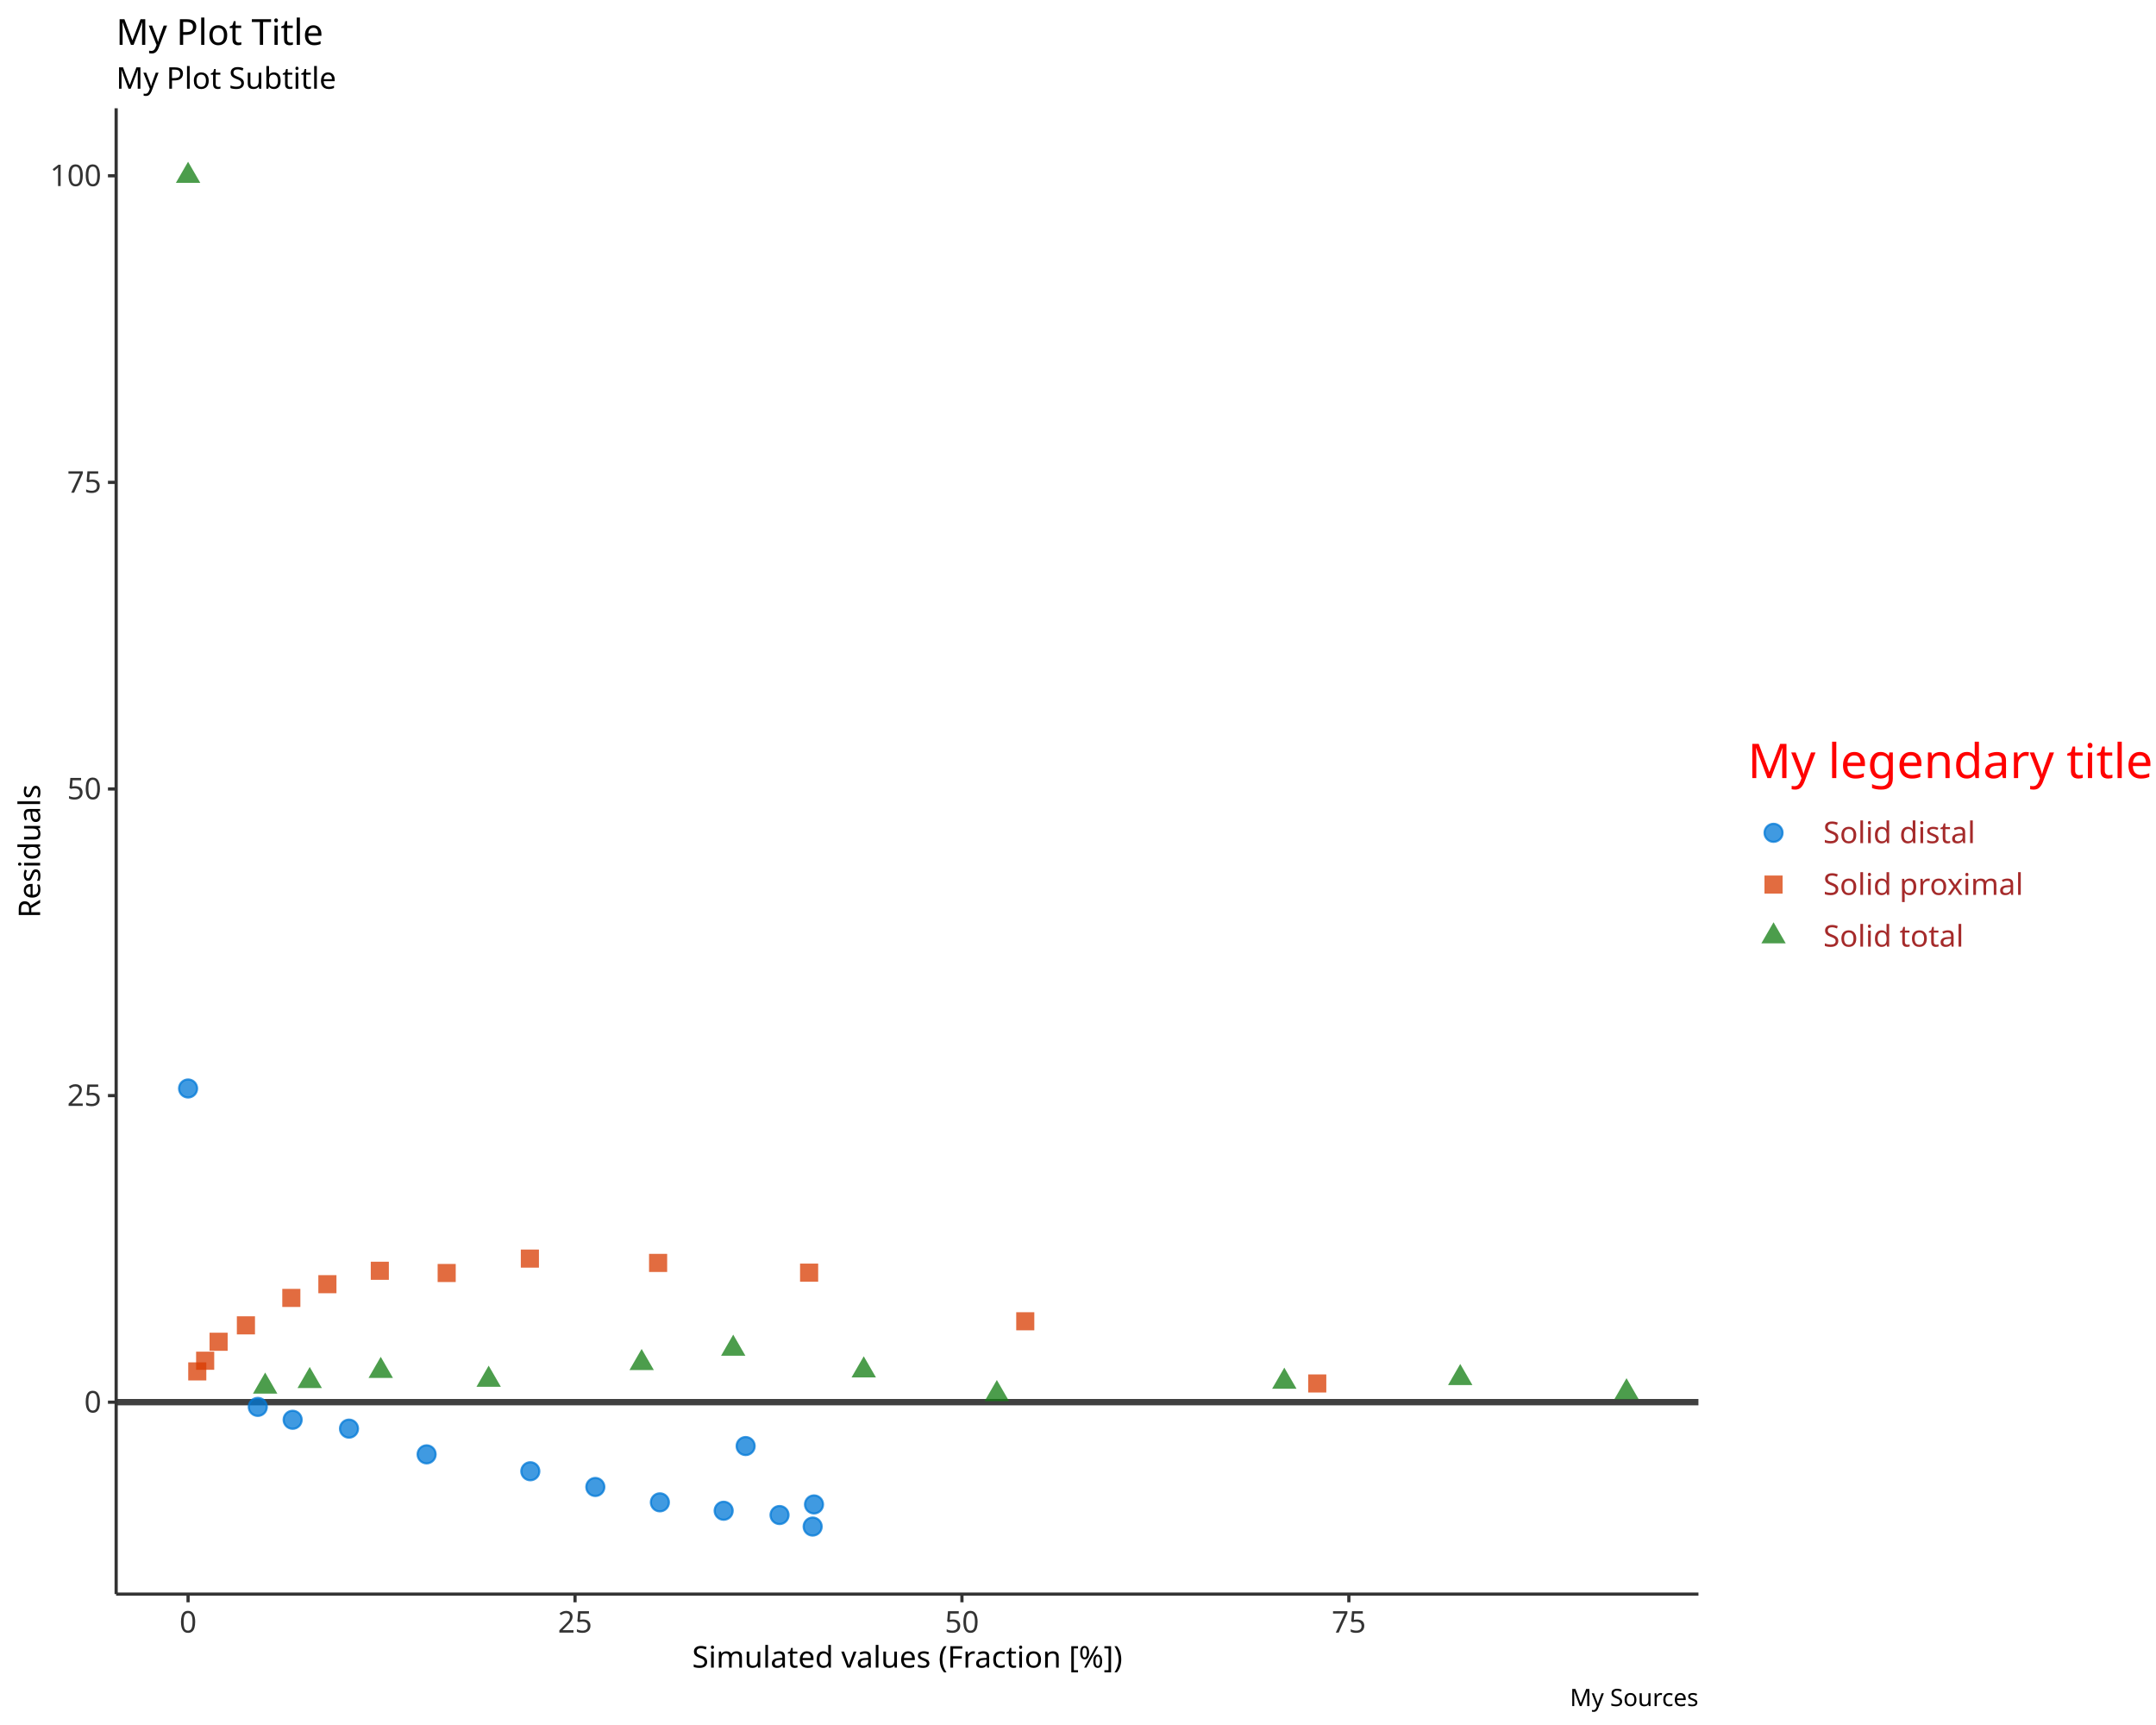
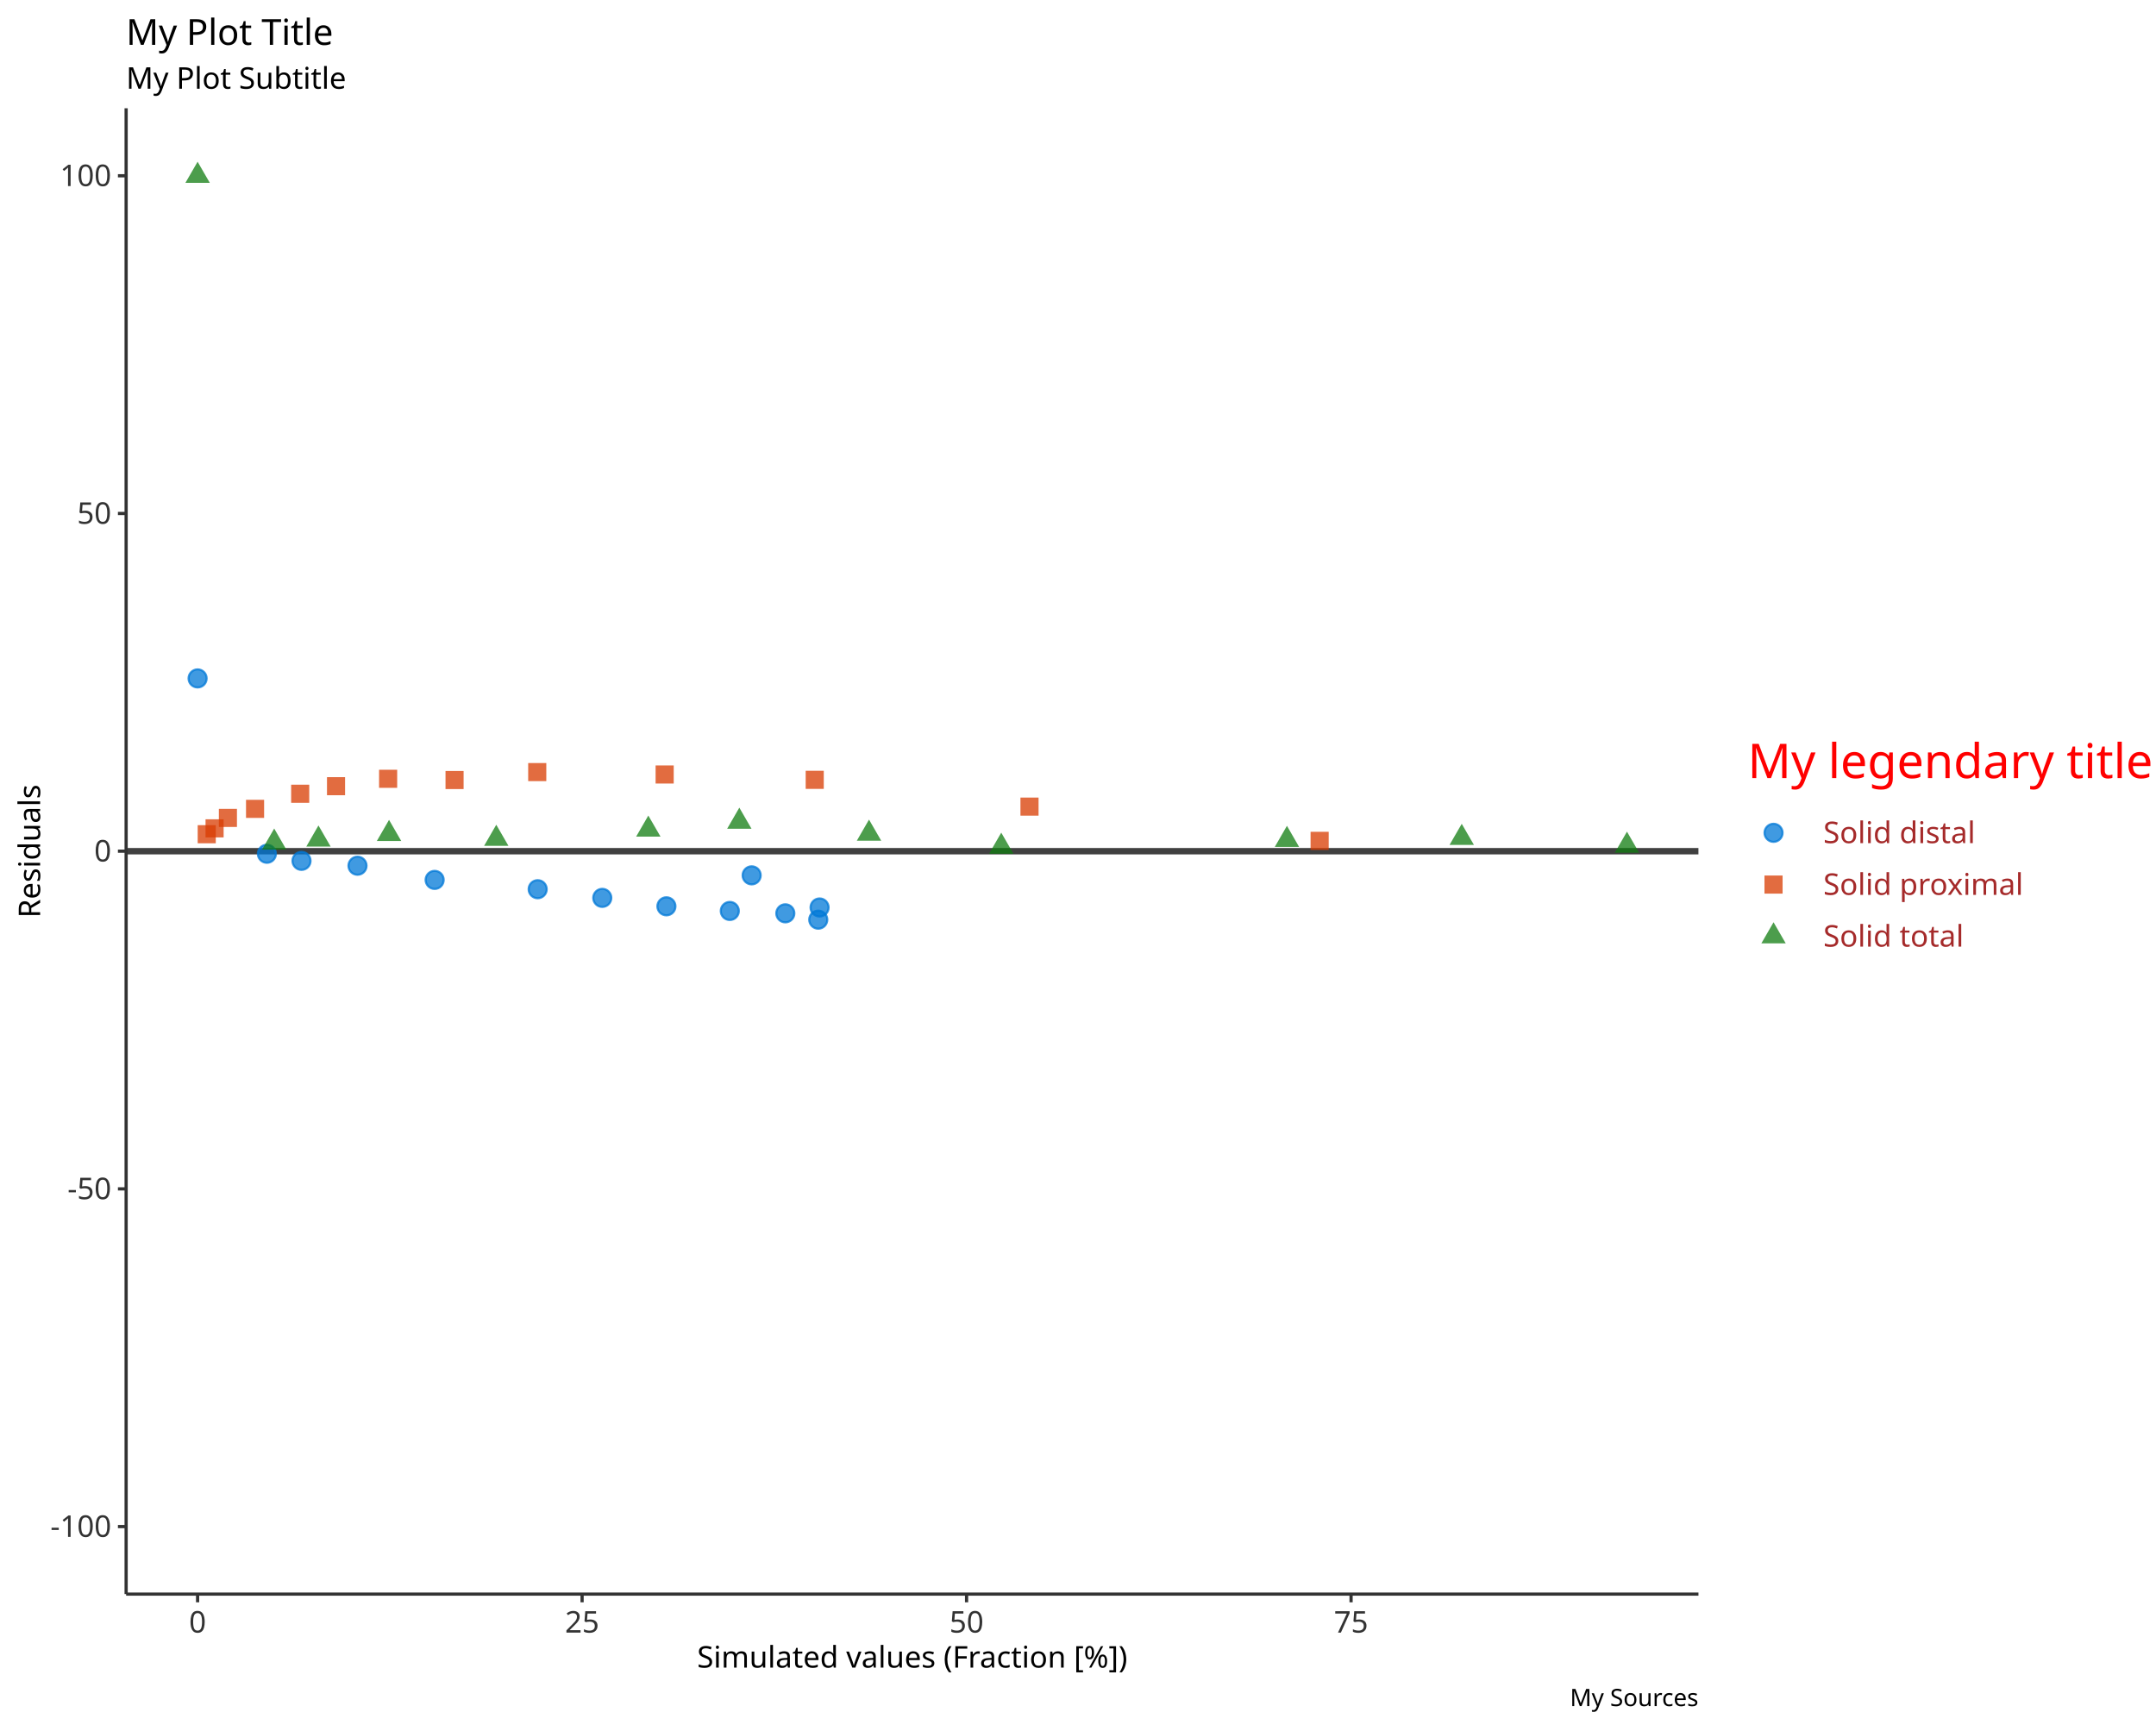
<svg xmlns="http://www.w3.org/2000/svg" class="svglite" data-engine-version="2.0" width="720.00pt" height="576.00pt" viewBox="0 0 720.00 576.00">
  <defs>
    <style type="text/css">
    .svglite line, .svglite polyline, .svglite polygon, .svglite path, .svglite rect, .svglite circle {
      fill: none;
      stroke: #000000;
      stroke-linecap: round;
      stroke-linejoin: round;
      stroke-miterlimit: 10.00;
    }
  </style>
  </defs>
  <rect width="100%" height="100%" style="stroke: none; fill: #FFFFFF;" />
  <defs>
    <clipPath id="cpMC4wMHw3MjAuMDB8MC4wMHw1NzYuMDA=">
      <rect x="0.00" y="0.00" width="720.00" height="576.00" />
    </clipPath>
  </defs>
  <g clip-path="url(#cpMC4wMHw3MjAuMDB8MC4wMHw1NzYuMDA=)">
    <rect x="0.00" y="0.00" width="720.00" height="576.00" style="stroke-width: 1.07; stroke: none; fill: #FFFFFF;" />
  </g>
  <defs>
-     <clipPath id="cpMzguNzl8NTY3LjIwfDM2LjE1fDUzMi4yOQ==">
-       <rect x="38.79" y="36.15" width="528.40" height="496.14" />
+     <clipPath id="cpNDIuMTJ8NTY3LjIwfDM2LjE1fDUzMi4yOQ==">
+       <rect x="42.12" y="36.15" width="525.07" height="496.14" />
    </clipPath>
  </defs>
-   <g clip-path="url(#cpMzguNzl8NTY3LjIwfDM2LjE1fDUzMi4yOQ==)">
-     <rect x="38.79" y="36.15" width="528.40" height="496.14" style="stroke-width: 1.07; stroke: none; fill: #FFFFFF;" />
+   <g clip-path="url(#cpNDIuMTJ8NTY3LjIwfDM2LjE1fDUzMi4yOQ==)">
+     <rect x="42.12" y="36.15" width="525.07" height="496.14" style="stroke-width: 1.07; stroke: none; fill: #FFFFFF;" />
  </g>
  <g clip-path="url(#cpMC4wMHw3MjAuMDB8MC4wMHw1NzYuMDA=)">
</g>
-   <g clip-path="url(#cpMzguNzl8NTY3LjIwfDM2LjE1fDUzMi4yOQ==)">
+   <g clip-path="url(#cpNDIuMTJ8NTY3LjIwfDM2LjE1fDUzMi4yOQ==)">
</g>
  <g clip-path="url(#cpMC4wMHw3MjAuMDB8MC4wMHw1NzYuMDA=)">
</g>
-   <g clip-path="url(#cpMzguNzl8NTY3LjIwfDM2LjE1fDUzMi4yOQ==)">
+   <g clip-path="url(#cpNDIuMTJ8NTY3LjIwfDM2LjE1fDUzMi4yOQ==)">
</g>
  <g clip-path="url(#cpMC4wMHw3MjAuMDB8MC4wMHw1NzYuMDA=)">
</g>
-   <g clip-path="url(#cpMzguNzl8NTY3LjIwfDM2LjE1fDUzMi4yOQ==)">
+   <g clip-path="url(#cpNDIuMTJ8NTY3LjIwfDM2LjE1fDUzMi4yOQ==)">
</g>
  <g clip-path="url(#cpMC4wMHw3MjAuMDB8MC4wMHw1NzYuMDA=)">
</g>
-   <g clip-path="url(#cpMzguNzl8NTY3LjIwfDM2LjE1fDUzMi4yOQ==)">
+   <g clip-path="url(#cpNDIuMTJ8NTY3LjIwfDM2LjE1fDUzMi4yOQ==)">
</g>
  <g clip-path="url(#cpMC4wMHw3MjAuMDB8MC4wMHw1NzYuMDA=)">
</g>
-   <g clip-path="url(#cpMzguNzl8NTY3LjIwfDM2LjE1fDUzMi4yOQ==)">
+   <g clip-path="url(#cpNDIuMTJ8NTY3LjIwfDM2LjE1fDUzMi4yOQ==)">
</g>
  <g clip-path="url(#cpMC4wMHw3MjAuMDB8MC4wMHw1NzYuMDA=)">
</g>
-   <g clip-path="url(#cpMzguNzl8NTY3LjIwfDM2LjE1fDUzMi4yOQ==)">
+   <g clip-path="url(#cpNDIuMTJ8NTY3LjIwfDM2LjE1fDUzMi4yOQ==)">
</g>
  <g clip-path="url(#cpMC4wMHw3MjAuMDB8MC4wMHw1NzYuMDA=)">
</g>
-   <g clip-path="url(#cpMzguNzl8NTY3LjIwfDM2LjE1fDUzMi4yOQ==)">
+   <g clip-path="url(#cpNDIuMTJ8NTY3LjIwfDM2LjE1fDUzMi4yOQ==)">
</g>
  <g clip-path="url(#cpMC4wMHw3MjAuMDB8MC4wMHw1NzYuMDA=)">
</g>
-   <g clip-path="url(#cpMzguNzl8NTY3LjIwfDM2LjE1fDUzMi4yOQ==)">
+   <g clip-path="url(#cpNDIuMTJ8NTY3LjIwfDM2LjE1fDUzMi4yOQ==)">
</g>
  <g clip-path="url(#cpMC4wMHw3MjAuMDB8MC4wMHw1NzYuMDA=)">
</g>
-   <g clip-path="url(#cpMzguNzl8NTY3LjIwfDM2LjE1fDUzMi4yOQ==)">
+   <g clip-path="url(#cpNDIuMTJ8NTY3LjIwfDM2LjE1fDUzMi4yOQ==)">
</g>
  <g clip-path="url(#cpMC4wMHw3MjAuMDB8MC4wMHw1NzYuMDA=)">
</g>
-   <g clip-path="url(#cpMzguNzl8NTY3LjIwfDM2LjE1fDUzMi4yOQ==)">
+   <g clip-path="url(#cpNDIuMTJ8NTY3LjIwfDM2LjE1fDUzMi4yOQ==)">
</g>
  <g clip-path="url(#cpMC4wMHw3MjAuMDB8MC4wMHw1NzYuMDA=)">
</g>
-   <g clip-path="url(#cpMzguNzl8NTY3LjIwfDM2LjE1fDUzMi4yOQ==)">
+   <g clip-path="url(#cpNDIuMTJ8NTY3LjIwfDM2LjE1fDUzMi4yOQ==)">
</g>
  <g clip-path="url(#cpMC4wMHw3MjAuMDB8MC4wMHw1NzYuMDA=)">
</g>
-   <g clip-path="url(#cpMzguNzl8NTY3LjIwfDM2LjE1fDUzMi4yOQ==)">
+   <g clip-path="url(#cpNDIuMTJ8NTY3LjIwfDM2LjE1fDUzMi4yOQ==)">
</g>
  <g clip-path="url(#cpMC4wMHw3MjAuMDB8MC4wMHw1NzYuMDA=)">
</g>
-   <g clip-path="url(#cpMzguNzl8NTY3LjIwfDM2LjE1fDUzMi4yOQ==)">
+   <g clip-path="url(#cpNDIuMTJ8NTY3LjIwfDM2LjE1fDUzMi4yOQ==)">
</g>
  <g clip-path="url(#cpMC4wMHw3MjAuMDB8MC4wMHw1NzYuMDA=)">
</g>
-   <g clip-path="url(#cpMzguNzl8NTY3LjIwfDM2LjE1fDUzMi4yOQ==)">
+   <g clip-path="url(#cpNDIuMTJ8NTY3LjIwfDM2LjE1fDUzMi4yOQ==)">
</g>
  <g clip-path="url(#cpMC4wMHw3MjAuMDB8MC4wMHw1NzYuMDA=)">
</g>
-   <g clip-path="url(#cpMzguNzl8NTY3LjIwfDM2LjE1fDUzMi4yOQ==)">
+   <g clip-path="url(#cpNDIuMTJ8NTY3LjIwfDM2LjE1fDUzMi4yOQ==)">
</g>
  <g clip-path="url(#cpMC4wMHw3MjAuMDB8MC4wMHw1NzYuMDA=)">
</g>
-   <g clip-path="url(#cpMzguNzl8NTY3LjIwfDM2LjE1fDUzMi4yOQ==)">
-     <line x1="38.79" y1="468.21" x2="567.20" y2="468.21" style="stroke-width: 2.13; stroke: #000000; stroke-opacity: 0.75; stroke-linecap: butt;" />
-     <circle cx="62.81" cy="363.46" r="3.02" style="stroke-width: 0.71; stroke: #0078D7; stroke-opacity: 0.75; fill: #0078D7; fill-opacity: 0.75;" />
-     <circle cx="249.01" cy="482.86" r="3.02" style="stroke-width: 0.71; stroke: #0078D7; stroke-opacity: 0.75; fill: #0078D7; fill-opacity: 0.75;" />
-     <circle cx="271.84" cy="502.35" r="3.02" style="stroke-width: 0.71; stroke: #0078D7; stroke-opacity: 0.75; fill: #0078D7; fill-opacity: 0.75;" />
-     <circle cx="271.39" cy="509.74" r="3.02" style="stroke-width: 0.71; stroke: #0078D7; stroke-opacity: 0.75; fill: #0078D7; fill-opacity: 0.75;" />
-     <circle cx="260.33" cy="505.89" r="3.02" style="stroke-width: 0.71; stroke: #0078D7; stroke-opacity: 0.75; fill: #0078D7; fill-opacity: 0.75;" />
-     <circle cx="241.67" cy="504.46" r="3.02" style="stroke-width: 0.71; stroke: #0078D7; stroke-opacity: 0.75; fill: #0078D7; fill-opacity: 0.75;" />
-     <circle cx="220.37" cy="501.65" r="3.02" style="stroke-width: 0.71; stroke: #0078D7; stroke-opacity: 0.75; fill: #0078D7; fill-opacity: 0.75;" />
-     <circle cx="198.81" cy="496.52" r="3.02" style="stroke-width: 0.71; stroke: #0078D7; stroke-opacity: 0.75; fill: #0078D7; fill-opacity: 0.75;" />
-     <circle cx="177.10" cy="491.27" r="3.02" style="stroke-width: 0.71; stroke: #0078D7; stroke-opacity: 0.75; fill: #0078D7; fill-opacity: 0.75;" />
-     <circle cx="142.47" cy="485.63" r="3.02" style="stroke-width: 0.71; stroke: #0078D7; stroke-opacity: 0.75; fill: #0078D7; fill-opacity: 0.75;" />
-     <circle cx="116.55" cy="477.04" r="3.02" style="stroke-width: 0.71; stroke: #0078D7; stroke-opacity: 0.75; fill: #0078D7; fill-opacity: 0.75;" />
-     <circle cx="97.73" cy="474.08" r="3.02" style="stroke-width: 0.71; stroke: #0078D7; stroke-opacity: 0.75; fill: #0078D7; fill-opacity: 0.75;" />
-     <circle cx="86.09" cy="469.78" r="3.02" style="stroke-width: 0.71; stroke: #0078D7; stroke-opacity: 0.75; fill: #0078D7; fill-opacity: 0.75;" />
-     <polygon points="436.87,464.98 442.92,464.98 442.92,458.94 436.87,458.94 " style="stroke-width: 0.71; stroke: none; fill: #D83B01; fill-opacity: 0.75;" />
-     <polygon points="339.37,444.21 345.41,444.21 345.41,438.17 339.37,438.17 " style="stroke-width: 0.71; stroke: none; fill: #D83B01; fill-opacity: 0.75;" />
-     <polygon points="267.18,427.97 273.23,427.97 273.23,421.93 267.18,421.93 " style="stroke-width: 0.71; stroke: none; fill: #D83B01; fill-opacity: 0.75;" />
-     <polygon points="216.75,424.73 222.80,424.73 222.80,418.68 216.75,418.68 " style="stroke-width: 0.71; stroke: none; fill: #D83B01; fill-opacity: 0.75;" />
-     <polygon points="173.93,423.28 179.98,423.28 179.98,417.24 173.93,417.24 " style="stroke-width: 0.71; stroke: none; fill: #D83B01; fill-opacity: 0.75;" />
-     <polygon points="146.15,428.09 152.19,428.09 152.19,422.05 146.15,422.05 " style="stroke-width: 0.71; stroke: none; fill: #D83B01; fill-opacity: 0.75;" />
-     <polygon points="123.82,427.35 129.86,427.35 129.86,421.30 123.82,421.30 " style="stroke-width: 0.71; stroke: none; fill: #D83B01; fill-opacity: 0.75;" />
-     <polygon points="106.31,431.83 112.36,431.83 112.36,425.79 106.31,425.79 " style="stroke-width: 0.71; stroke: none; fill: #D83B01; fill-opacity: 0.75;" />
-     <polygon points="94.27,436.41 100.31,436.41 100.31,430.37 94.27,430.37 " style="stroke-width: 0.71; stroke: none; fill: #D83B01; fill-opacity: 0.75;" />
-     <polygon points="79.10,445.58 85.15,445.58 85.15,439.53 79.10,439.53 " style="stroke-width: 0.71; stroke: none; fill: #D83B01; fill-opacity: 0.75;" />
-     <polygon points="69.98,451.05 76.02,451.05 76.02,445.01 69.98,445.01 " style="stroke-width: 0.71; stroke: none; fill: #D83B01; fill-opacity: 0.75;" />
-     <polygon points="65.49,457.39 71.54,457.39 71.54,451.34 65.49,451.34 " style="stroke-width: 0.71; stroke: none; fill: #D83B01; fill-opacity: 0.75;" />
-     <polygon points="62.86,460.95 68.90,460.95 68.90,454.91 62.86,454.91 " style="stroke-width: 0.71; stroke: none; fill: #D83B01; fill-opacity: 0.75;" />
-     <polygon points="62.81,54.00 66.88,61.05 58.74,61.05 " style="stroke-width: 0.71; stroke: none; fill: #107C10; fill-opacity: 0.75;" />
-     <polygon points="543.18,460.19 547.25,467.24 539.11,467.24 " style="stroke-width: 0.71; stroke: none; fill: #107C10; fill-opacity: 0.75;" />
-     <polygon points="487.65,455.44 491.72,462.49 483.58,462.49 " style="stroke-width: 0.71; stroke: none; fill: #107C10; fill-opacity: 0.75;" />
-     <polygon points="428.90,456.67 432.97,463.72 424.83,463.72 " style="stroke-width: 0.71; stroke: none; fill: #107C10; fill-opacity: 0.75;" />
-     <polygon points="332.90,460.80 336.97,467.85 328.83,467.85 " style="stroke-width: 0.71; stroke: none; fill: #107C10; fill-opacity: 0.75;" />
-     <polygon points="288.45,452.88 292.52,459.93 284.38,459.93 " style="stroke-width: 0.71; stroke: none; fill: #107C10; fill-opacity: 0.75;" />
-     <polygon points="244.86,445.65 248.93,452.70 240.80,452.70 " style="stroke-width: 0.71; stroke: none; fill: #107C10; fill-opacity: 0.75;" />
-     <polygon points="214.28,450.43 218.35,457.48 210.21,457.48 " style="stroke-width: 0.71; stroke: none; fill: #107C10; fill-opacity: 0.75;" />
-     <polygon points="163.19,456.01 167.26,463.06 159.12,463.06 " style="stroke-width: 0.71; stroke: none; fill: #107C10; fill-opacity: 0.75;" />
-     <polygon points="127.15,453.06 131.22,460.10 123.08,460.10 " style="stroke-width: 0.71; stroke: none; fill: #107C10; fill-opacity: 0.75;" />
-     <polygon points="103.43,456.44 107.50,463.49 99.36,463.49 " style="stroke-width: 0.71; stroke: none; fill: #107C10; fill-opacity: 0.75;" />
-     <polygon points="88.55,458.30 92.62,465.35 84.48,465.35 " style="stroke-width: 0.71; stroke: none; fill: #107C10; fill-opacity: 0.75;" />
+   <g clip-path="url(#cpNDIuMTJ8NTY3LjIwfDM2LjE1fDUzMi4yOQ==)">
+     <line x1="42.12" y1="284.22" x2="567.20" y2="284.22" style="stroke-width: 2.13; stroke: #000000; stroke-opacity: 0.75; stroke-linecap: butt;" />
+     <circle cx="65.99" cy="226.53" r="3.02" style="stroke-width: 0.71; stroke: #0078D7; stroke-opacity: 0.75; fill: #0078D7; fill-opacity: 0.75;" />
+     <circle cx="251.02" cy="292.29" r="3.02" style="stroke-width: 0.71; stroke: #0078D7; stroke-opacity: 0.75; fill: #0078D7; fill-opacity: 0.75;" />
+     <circle cx="273.70" cy="303.02" r="3.02" style="stroke-width: 0.71; stroke: #0078D7; stroke-opacity: 0.75; fill: #0078D7; fill-opacity: 0.75;" />
+     <circle cx="273.26" cy="307.09" r="3.02" style="stroke-width: 0.71; stroke: #0078D7; stroke-opacity: 0.75; fill: #0078D7; fill-opacity: 0.75;" />
+     <circle cx="262.26" cy="304.97" r="3.02" style="stroke-width: 0.71; stroke: #0078D7; stroke-opacity: 0.75; fill: #0078D7; fill-opacity: 0.75;" />
+     <circle cx="243.72" cy="304.18" r="3.02" style="stroke-width: 0.71; stroke: #0078D7; stroke-opacity: 0.75; fill: #0078D7; fill-opacity: 0.75;" />
+     <circle cx="222.55" cy="302.63" r="3.02" style="stroke-width: 0.71; stroke: #0078D7; stroke-opacity: 0.75; fill: #0078D7; fill-opacity: 0.75;" />
+     <circle cx="201.13" cy="299.81" r="3.02" style="stroke-width: 0.71; stroke: #0078D7; stroke-opacity: 0.75; fill: #0078D7; fill-opacity: 0.75;" />
+     <circle cx="179.56" cy="296.92" r="3.02" style="stroke-width: 0.71; stroke: #0078D7; stroke-opacity: 0.75; fill: #0078D7; fill-opacity: 0.75;" />
+     <circle cx="145.15" cy="293.81" r="3.02" style="stroke-width: 0.71; stroke: #0078D7; stroke-opacity: 0.75; fill: #0078D7; fill-opacity: 0.75;" />
+     <circle cx="119.39" cy="289.08" r="3.02" style="stroke-width: 0.71; stroke: #0078D7; stroke-opacity: 0.75; fill: #0078D7; fill-opacity: 0.75;" />
+     <circle cx="100.69" cy="287.45" r="3.02" style="stroke-width: 0.71; stroke: #0078D7; stroke-opacity: 0.75; fill: #0078D7; fill-opacity: 0.75;" />
+     <circle cx="89.13" cy="285.08" r="3.02" style="stroke-width: 0.71; stroke: #0078D7; stroke-opacity: 0.75; fill: #0078D7; fill-opacity: 0.75;" />
+     <polygon points="437.67,283.80 443.72,283.80 443.72,277.75 437.67,277.75 " style="stroke-width: 0.71; stroke: none; fill: #D83B01; fill-opacity: 0.75;" />
+     <polygon points="340.78,272.36 346.83,272.36 346.83,266.32 340.78,266.32 " style="stroke-width: 0.71; stroke: none; fill: #D83B01; fill-opacity: 0.75;" />
+     <polygon points="269.06,263.42 275.10,263.42 275.10,257.37 269.06,257.37 " style="stroke-width: 0.71; stroke: none; fill: #D83B01; fill-opacity: 0.75;" />
+     <polygon points="218.94,261.63 224.99,261.63 224.99,255.59 218.94,255.59 " style="stroke-width: 0.71; stroke: none; fill: #D83B01; fill-opacity: 0.75;" />
+     <polygon points="176.39,260.83 182.44,260.83 182.44,254.79 176.39,254.79 " style="stroke-width: 0.71; stroke: none; fill: #D83B01; fill-opacity: 0.75;" />
+     <polygon points="148.78,263.48 154.82,263.48 154.82,257.44 148.78,257.44 " style="stroke-width: 0.71; stroke: none; fill: #D83B01; fill-opacity: 0.75;" />
+     <polygon points="126.59,263.07 132.64,263.07 132.64,257.03 126.59,257.03 " style="stroke-width: 0.71; stroke: none; fill: #D83B01; fill-opacity: 0.75;" />
+     <polygon points="109.20,265.54 115.24,265.54 115.24,259.50 109.20,259.50 " style="stroke-width: 0.71; stroke: none; fill: #D83B01; fill-opacity: 0.75;" />
+     <polygon points="97.23,268.07 103.27,268.07 103.27,262.02 97.23,262.02 " style="stroke-width: 0.71; stroke: none; fill: #D83B01; fill-opacity: 0.75;" />
+     <polygon points="82.16,273.11 88.20,273.11 88.20,267.07 82.16,267.07 " style="stroke-width: 0.71; stroke: none; fill: #D83B01; fill-opacity: 0.75;" />
+     <polygon points="73.09,276.13 79.13,276.13 79.13,270.09 73.09,270.09 " style="stroke-width: 0.71; stroke: none; fill: #D83B01; fill-opacity: 0.75;" />
+     <polygon points="68.64,279.62 74.68,279.62 74.68,273.57 68.64,273.57 " style="stroke-width: 0.71; stroke: none; fill: #D83B01; fill-opacity: 0.75;" />
+     <polygon points="66.02,281.58 72.06,281.58 72.06,275.53 66.02,275.53 " style="stroke-width: 0.71; stroke: none; fill: #D83B01; fill-opacity: 0.75;" />
+     <polygon points="65.99,54.00 70.06,61.05 61.92,61.05 " style="stroke-width: 0.71; stroke: none; fill: #107C10; fill-opacity: 0.75;" />
+     <polygon points="543.33,277.69 547.40,284.74 539.26,284.74 " style="stroke-width: 0.71; stroke: none; fill: #107C10; fill-opacity: 0.75;" />
+     <polygon points="488.15,275.08 492.22,282.12 484.08,282.12 " style="stroke-width: 0.71; stroke: none; fill: #107C10; fill-opacity: 0.75;" />
+     <polygon points="429.78,275.75 433.84,282.80 425.71,282.80 " style="stroke-width: 0.71; stroke: none; fill: #107C10; fill-opacity: 0.75;" />
+     <polygon points="334.37,278.03 338.44,285.08 330.30,285.08 " style="stroke-width: 0.71; stroke: none; fill: #107C10; fill-opacity: 0.75;" />
+     <polygon points="290.21,273.67 294.28,280.72 286.14,280.72 " style="stroke-width: 0.71; stroke: none; fill: #107C10; fill-opacity: 0.75;" />
+     <polygon points="246.90,269.68 250.97,276.73 242.83,276.73 " style="stroke-width: 0.71; stroke: none; fill: #107C10; fill-opacity: 0.75;" />
+     <polygon points="216.51,272.32 220.58,279.36 212.44,279.36 " style="stroke-width: 0.71; stroke: none; fill: #107C10; fill-opacity: 0.75;" />
+     <polygon points="165.73,275.39 169.80,282.44 161.66,282.44 " style="stroke-width: 0.71; stroke: none; fill: #107C10; fill-opacity: 0.75;" />
+     <polygon points="129.92,273.76 133.99,280.81 125.85,280.81 " style="stroke-width: 0.71; stroke: none; fill: #107C10; fill-opacity: 0.75;" />
+     <polygon points="106.35,275.63 110.42,282.68 102.29,282.68 " style="stroke-width: 0.71; stroke: none; fill: #107C10; fill-opacity: 0.75;" />
+     <polygon points="91.57,276.65 95.63,283.70 87.50,283.70 " style="stroke-width: 0.71; stroke: none; fill: #107C10; fill-opacity: 0.75;" />
  </g>
  <g clip-path="url(#cpMC4wMHw3MjAuMDB8MC4wMHw1NzYuMDA=)">
-     <polyline points="38.79,532.29 38.79,36.15 " style="stroke-width: 1.07; stroke: #333333; stroke-linecap: butt;" />
-     <text x="33.86" y="471.65" text-anchor="end" style="font-size: 10.00px; fill: #333333; font-family: sans;" textLength="5.56px" lengthAdjust="spacingAndGlyphs">0</text>
-     <text x="33.86" y="369.27" text-anchor="end" style="font-size: 10.00px; fill: #333333; font-family: sans;" textLength="11.12px" lengthAdjust="spacingAndGlyphs">25</text>
-     <text x="33.86" y="266.89" text-anchor="end" style="font-size: 10.00px; fill: #333333; font-family: sans;" textLength="11.12px" lengthAdjust="spacingAndGlyphs">50</text>
-     <text x="33.86" y="164.52" text-anchor="end" style="font-size: 10.00px; fill: #333333; font-family: sans;" textLength="11.12px" lengthAdjust="spacingAndGlyphs">75</text>
-     <text x="33.86" y="62.14" text-anchor="end" style="font-size: 10.00px; fill: #333333; font-family: sans;" textLength="16.69px" lengthAdjust="spacingAndGlyphs">100</text>
-     <polyline points="36.05,468.21 38.79,468.21 " style="stroke-width: 1.07; stroke: #333333; stroke-linecap: butt;" />
-     <polyline points="36.05,365.83 38.79,365.83 " style="stroke-width: 1.07; stroke: #333333; stroke-linecap: butt;" />
-     <polyline points="36.05,263.45 38.79,263.45 " style="stroke-width: 1.07; stroke: #333333; stroke-linecap: butt;" />
-     <polyline points="36.05,161.07 38.79,161.07 " style="stroke-width: 1.07; stroke: #333333; stroke-linecap: butt;" />
-     <polyline points="36.05,58.70 38.79,58.70 " style="stroke-width: 1.07; stroke: #333333; stroke-linecap: butt;" />
-     <polyline points="38.79,532.29 567.20,532.29 " style="stroke-width: 1.07; stroke: #333333; stroke-linecap: butt;" />
-     <polyline points="62.81,535.03 62.81,532.29 " style="stroke-width: 1.07; stroke: #333333; stroke-linecap: butt;" />
-     <polyline points="192.03,535.03 192.03,532.29 " style="stroke-width: 1.07; stroke: #333333; stroke-linecap: butt;" />
-     <polyline points="321.24,535.03 321.24,532.29 " style="stroke-width: 1.07; stroke: #333333; stroke-linecap: butt;" />
-     <polyline points="450.45,535.03 450.45,532.29 " style="stroke-width: 1.07; stroke: #333333; stroke-linecap: butt;" />
-     <text x="62.81" y="545.14" text-anchor="middle" style="font-size: 10.00px; fill: #333333; font-family: sans;" textLength="5.56px" lengthAdjust="spacingAndGlyphs">0</text>
-     <text x="192.03" y="545.14" text-anchor="middle" style="font-size: 10.00px; fill: #333333; font-family: sans;" textLength="11.12px" lengthAdjust="spacingAndGlyphs">25</text>
-     <text x="321.24" y="545.14" text-anchor="middle" style="font-size: 10.00px; fill: #333333; font-family: sans;" textLength="11.12px" lengthAdjust="spacingAndGlyphs">50</text>
-     <text x="450.45" y="545.14" text-anchor="middle" style="font-size: 10.00px; fill: #333333; font-family: sans;" textLength="11.12px" lengthAdjust="spacingAndGlyphs">75</text>
-     <text x="303.00" y="556.84" text-anchor="middle" style="font-size: 10.00px; font-family: sans;" textLength="138.95px" lengthAdjust="spacingAndGlyphs">Simulated values (Fraction [%])</text>
+     <polyline points="42.12,532.29 42.12,36.15 " style="stroke-width: 1.07; stroke: #333333; stroke-linecap: butt;" />
+     <text x="37.19" y="513.18" text-anchor="end" style="font-size: 10.00px; fill: #333333; font-family: sans;" textLength="20.02px" lengthAdjust="spacingAndGlyphs">-100</text>
+     <text x="37.19" y="400.42" text-anchor="end" style="font-size: 10.00px; fill: #333333; font-family: sans;" textLength="14.45px" lengthAdjust="spacingAndGlyphs">-50</text>
+     <text x="37.19" y="287.66" text-anchor="end" style="font-size: 10.00px; fill: #333333; font-family: sans;" textLength="5.56px" lengthAdjust="spacingAndGlyphs">0</text>
+     <text x="37.19" y="174.90" text-anchor="end" style="font-size: 10.00px; fill: #333333; font-family: sans;" textLength="11.12px" lengthAdjust="spacingAndGlyphs">50</text>
+     <text x="37.19" y="62.14" text-anchor="end" style="font-size: 10.00px; fill: #333333; font-family: sans;" textLength="16.69px" lengthAdjust="spacingAndGlyphs">100</text>
+     <polyline points="39.38,509.74 42.12,509.74 " style="stroke-width: 1.07; stroke: #333333; stroke-linecap: butt;" />
+     <polyline points="39.38,396.98 42.12,396.98 " style="stroke-width: 1.07; stroke: #333333; stroke-linecap: butt;" />
+     <polyline points="39.38,284.22 42.12,284.22 " style="stroke-width: 1.07; stroke: #333333; stroke-linecap: butt;" />
+     <polyline points="39.38,171.46 42.12,171.46 " style="stroke-width: 1.07; stroke: #333333; stroke-linecap: butt;" />
+     <polyline points="39.38,58.70 42.12,58.70 " style="stroke-width: 1.07; stroke: #333333; stroke-linecap: butt;" />
+     <polyline points="42.12,532.29 567.20,532.29 " style="stroke-width: 1.07; stroke: #333333; stroke-linecap: butt;" />
+     <polyline points="65.99,535.03 65.99,532.29 " style="stroke-width: 1.07; stroke: #333333; stroke-linecap: butt;" />
+     <polyline points="194.39,535.03 194.39,532.29 " style="stroke-width: 1.07; stroke: #333333; stroke-linecap: butt;" />
+     <polyline points="322.79,535.03 322.79,532.29 " style="stroke-width: 1.07; stroke: #333333; stroke-linecap: butt;" />
+     <polyline points="451.19,535.03 451.19,532.29 " style="stroke-width: 1.07; stroke: #333333; stroke-linecap: butt;" />
+     <text x="65.99" y="545.14" text-anchor="middle" style="font-size: 10.00px; fill: #333333; font-family: sans;" textLength="5.56px" lengthAdjust="spacingAndGlyphs">0</text>
+     <text x="194.39" y="545.14" text-anchor="middle" style="font-size: 10.00px; fill: #333333; font-family: sans;" textLength="11.12px" lengthAdjust="spacingAndGlyphs">25</text>
+     <text x="322.79" y="545.14" text-anchor="middle" style="font-size: 10.00px; fill: #333333; font-family: sans;" textLength="11.12px" lengthAdjust="spacingAndGlyphs">50</text>
+     <text x="451.19" y="545.14" text-anchor="middle" style="font-size: 10.00px; fill: #333333; font-family: sans;" textLength="11.12px" lengthAdjust="spacingAndGlyphs">75</text>
+     <text x="304.66" y="556.84" text-anchor="middle" style="font-size: 10.00px; font-family: sans;" textLength="138.95px" lengthAdjust="spacingAndGlyphs">Simulated values (Fraction [%])</text>
    <text transform="translate(13.40,284.22) rotate(-90)" text-anchor="middle" style="font-size: 10.00px; font-family: sans;" textLength="43.92px" lengthAdjust="spacingAndGlyphs">Residuals</text>
    <rect x="578.16" y="241.67" width="136.36" height="85.10" style="stroke-width: 1.07; stroke: none; fill: #FFFFFF;" />
    <text x="583.64" y="259.82" style="font-size: 16.00px; fill: #FF0000; font-family: sans;" textLength="125.40px" lengthAdjust="spacingAndGlyphs">My legendary title</text>
    <rect x="583.64" y="269.45" width="17.28" height="17.28" style="stroke-width: 1.07; stroke: none; fill: #FFFFFF;" />
    <circle cx="592.28" cy="278.09" r="3.02" style="stroke-width: 0.71; stroke: #0078D7; stroke-opacity: 0.75; fill: #0078D7; fill-opacity: 0.75;" />
    <rect x="583.64" y="286.73" width="17.28" height="17.28" style="stroke-width: 1.07; stroke: none; fill: #FFFFFF;" />
    <polygon points="589.25,298.39 595.30,298.39 595.30,292.35 589.25,292.35 " style="stroke-width: 0.71; stroke: none; fill: #D83B01; fill-opacity: 0.75;" />
    <rect x="583.64" y="304.01" width="17.28" height="17.28" style="stroke-width: 1.07; stroke: none; fill: #FFFFFF;" />
    <polygon points="592.28,307.95 596.35,315.00 588.21,315.00 " style="stroke-width: 0.71; stroke: none; fill: #107C10; fill-opacity: 0.75;" />
    <text x="608.89" y="281.53" style="font-size: 10.00px; fill: #A52A2A; font-family: sans;" textLength="48.36px" lengthAdjust="spacingAndGlyphs">Solid distal</text>
    <text x="608.89" y="298.81" style="font-size: 10.00px; fill: #A52A2A; font-family: sans;" textLength="62.81px" lengthAdjust="spacingAndGlyphs">Solid proximal</text>
    <text x="608.89" y="316.09" style="font-size: 10.00px; fill: #A52A2A; font-family: sans;" textLength="43.91px" lengthAdjust="spacingAndGlyphs">Solid total</text>
-     <text x="38.79" y="29.63" style="font-size: 10.00px; font-family: sans;" textLength="69.48px" lengthAdjust="spacingAndGlyphs">My Plot Subtitle</text>
-     <text x="38.79" y="14.98" style="font-size: 12.00px; font-family: sans;" textLength="66.02px" lengthAdjust="spacingAndGlyphs">My Plot Title</text>
+     <text x="42.12" y="29.63" style="font-size: 10.00px; font-family: sans;" textLength="69.48px" lengthAdjust="spacingAndGlyphs">My Plot Subtitle</text>
+     <text x="42.12" y="14.98" style="font-size: 12.00px; font-family: sans;" textLength="66.02px" lengthAdjust="spacingAndGlyphs">My Plot Title</text>
    <text x="567.20" y="569.69" text-anchor="end" style="font-size: 8.00px; font-family: sans;" textLength="42.25px" lengthAdjust="spacingAndGlyphs">My Sources</text>
  </g>
</svg>
